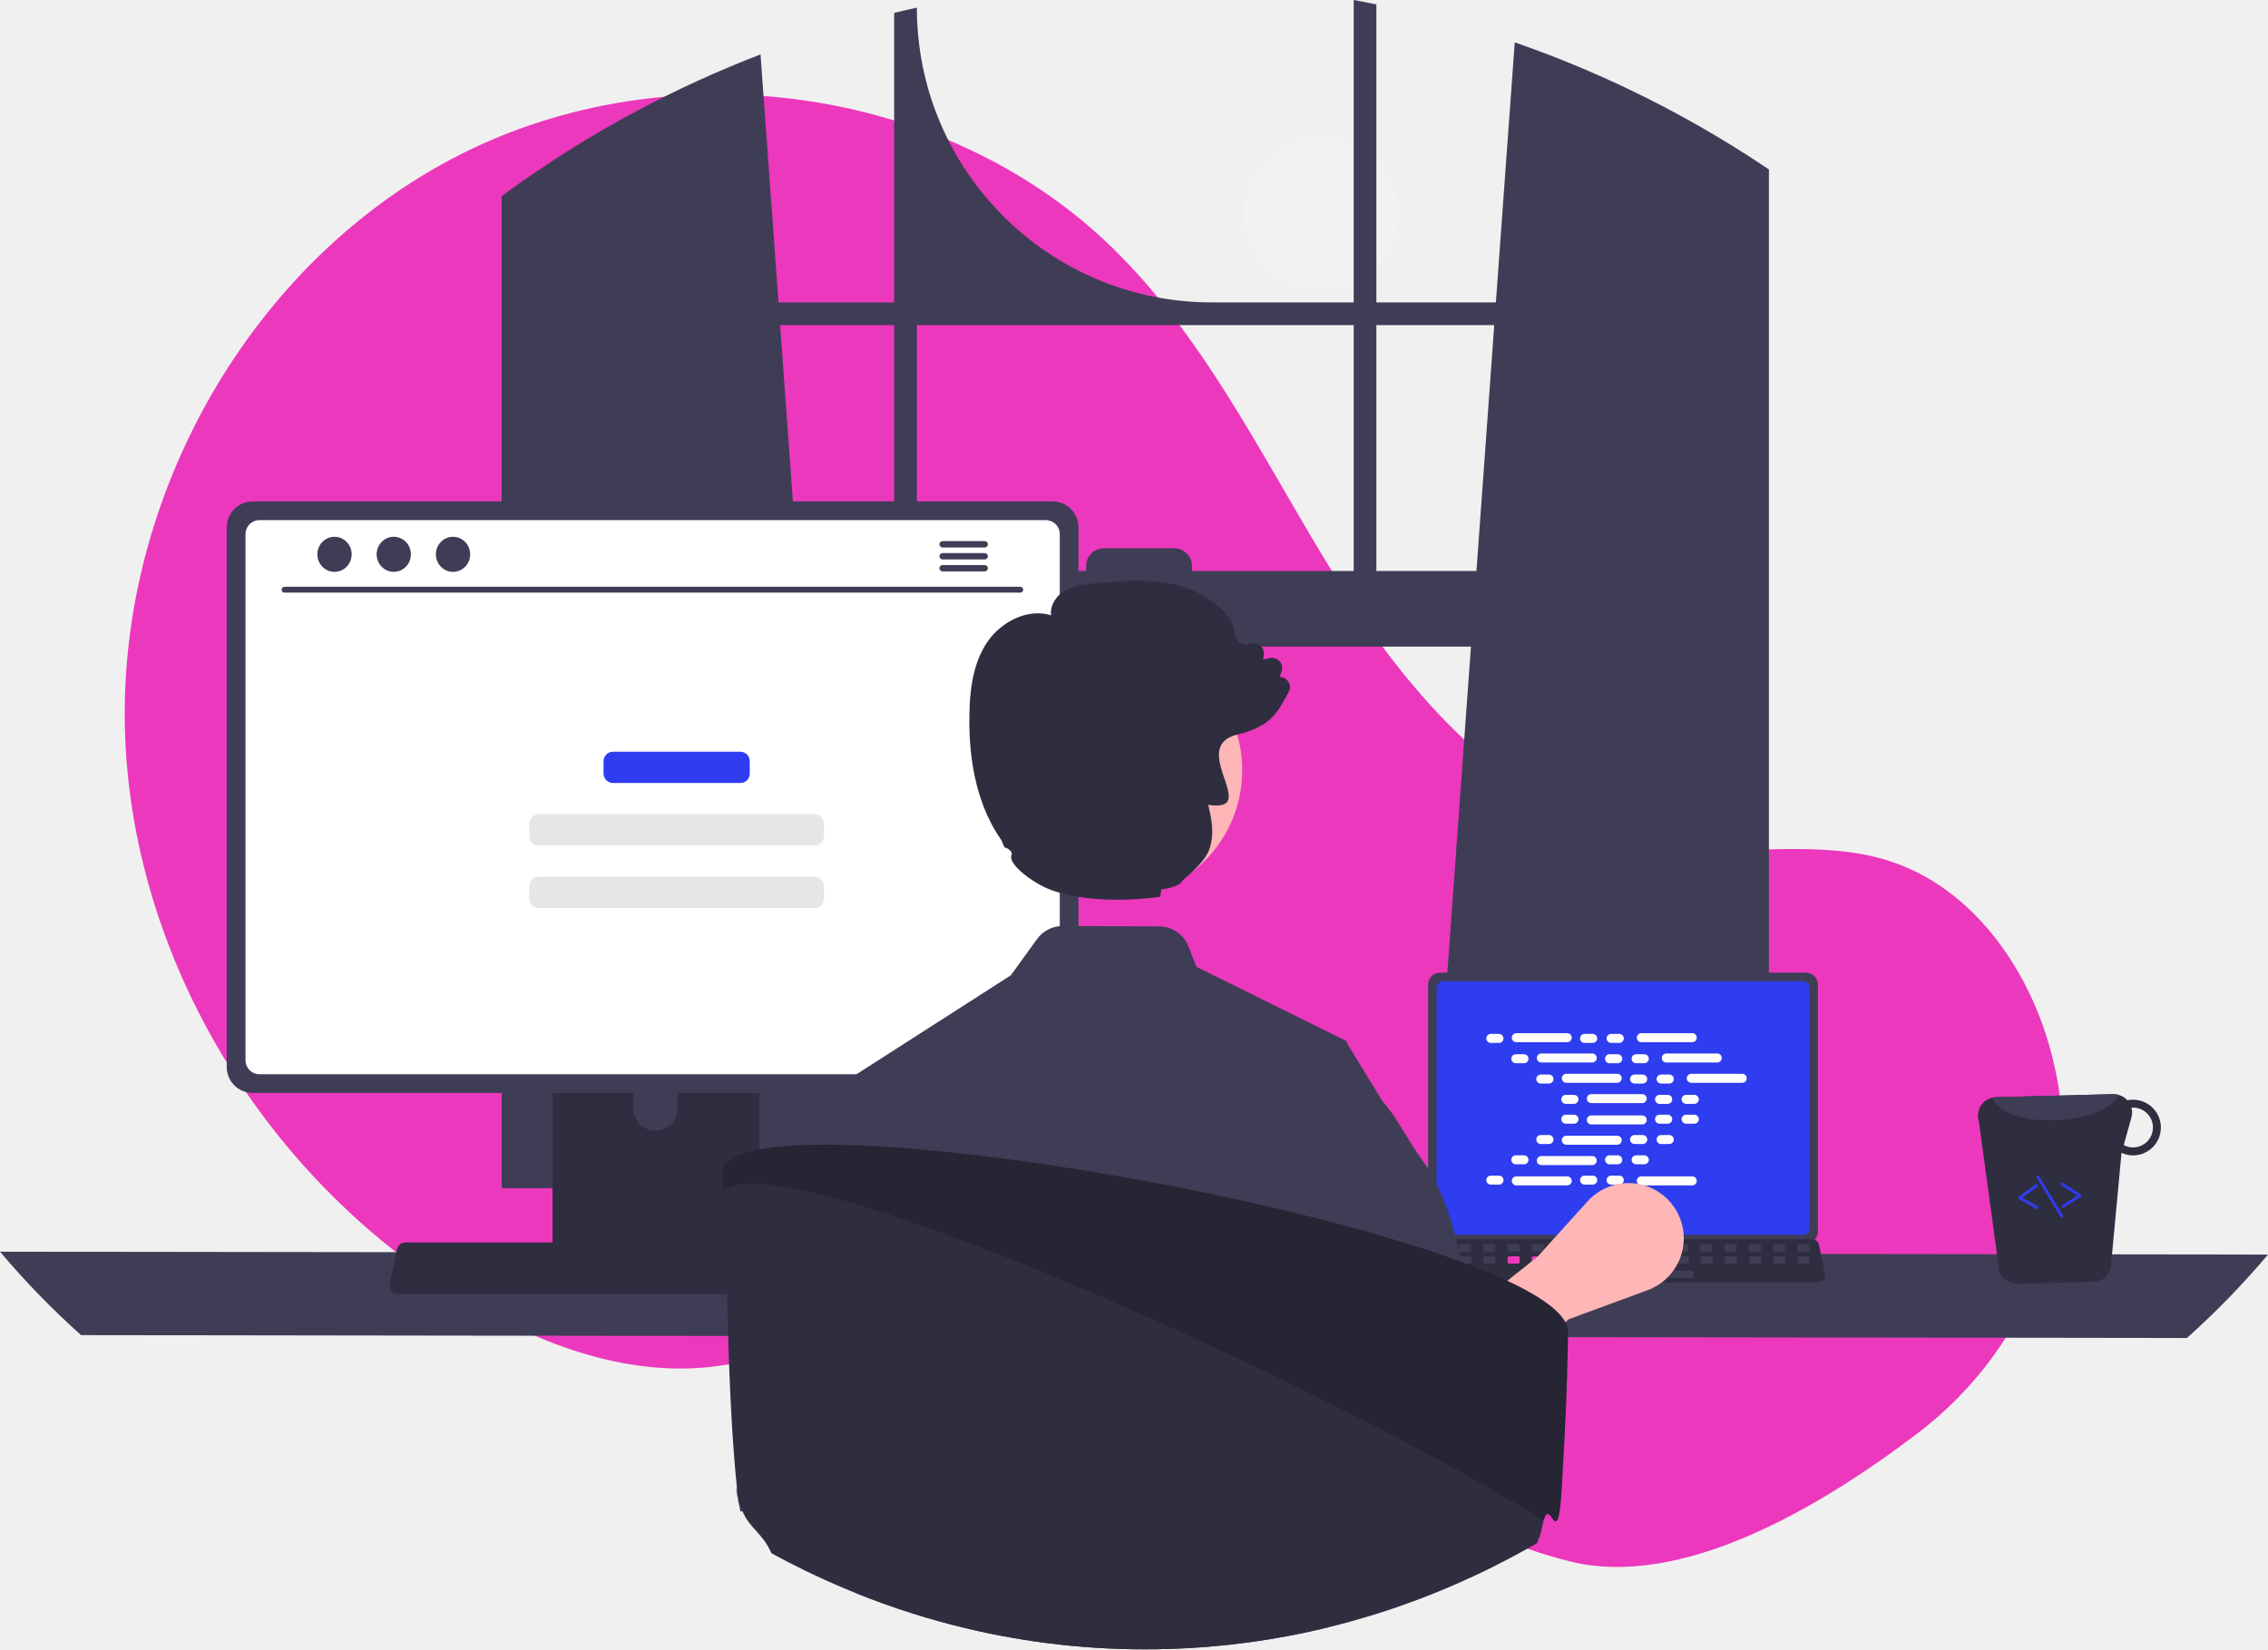
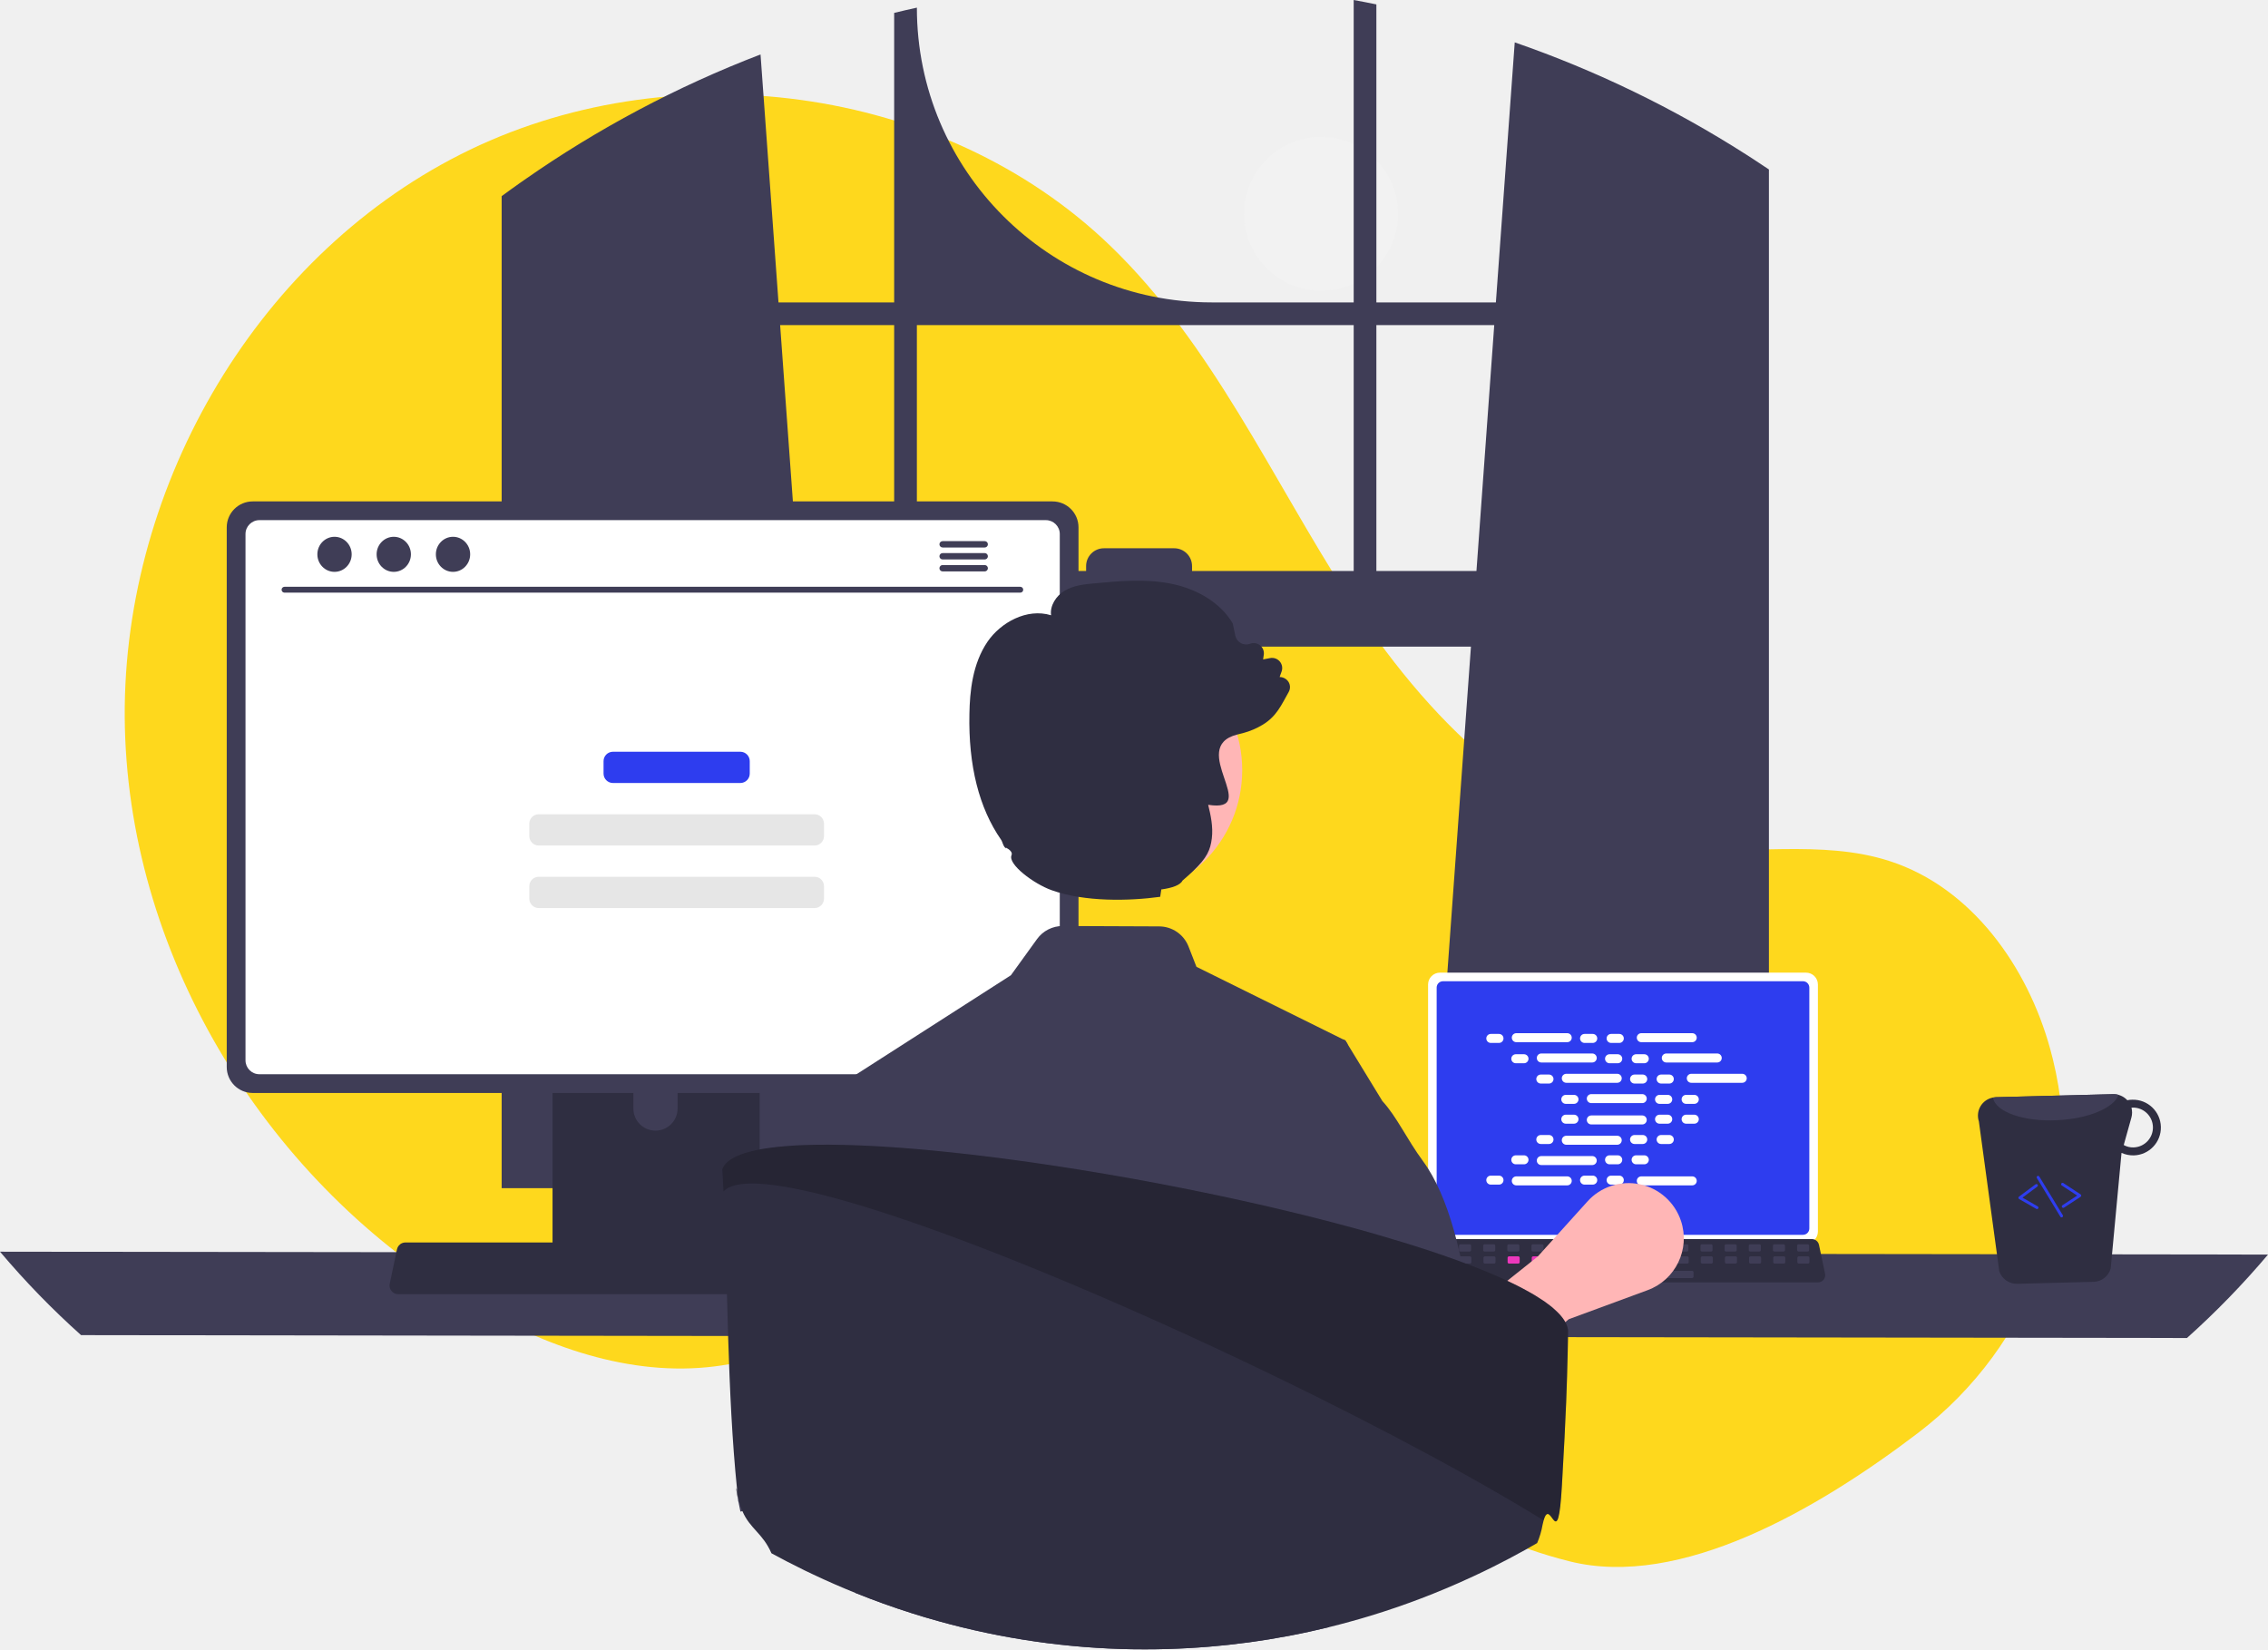
<svg xmlns="http://www.w3.org/2000/svg" data-name="Layer 1" width="786.82" height="572.258" viewBox="0 0 786.82 572.258">
  <circle cx="458.321" cy="74.182" r="26.701" fill="#f2f2f2" />
-   <path d="M872.038,661.023c39.688-30.229,58.644-81.025,46.776-129.482q-.442-1.806-.934-3.604c-7.867-28.763-27.332-56.101-55.7-65.291-23.82-7.717-49.82-1.783-74.669-4.851-48.781-6.024-86.601-45.494-113.211-86.819-26.611-41.325-47.062-87.583-82.422-121.724-58.285-56.275-153.362-68.391-225.627-31.76C293.987,254.121,247.955,335.391,249.918,416.386c1.963,80.995,50.046,158.432,119.875,199.517,25.652,15.093,55.321,25.785,84.848,22.044,25.62-3.246,48.899-17.013,74.399-21.1,40.091-6.426,79.927,11.701,114.603,32.824,34.676,21.123,68.17,46.16,107.574,55.952C789.478,715.131,836.881,687.801,872.038,661.023Z" transform="translate(-206.59 -163.8711)" fill="#ec38bc" />
+   <path d="M872.038,661.023c39.688-30.229,58.644-81.025,46.776-129.482q-.442-1.806-.934-3.604c-7.867-28.763-27.332-56.101-55.7-65.291-23.82-7.717-49.82-1.783-74.669-4.851-48.781-6.024-86.601-45.494-113.211-86.819-26.611-41.325-47.062-87.583-82.422-121.724-58.285-56.275-153.362-68.391-225.627-31.76C293.987,254.121,247.955,335.391,249.918,416.386c1.963,80.995,50.046,158.432,119.875,199.517,25.652,15.093,55.321,25.785,84.848,22.044,25.62-3.246,48.899-17.013,74.399-21.1,40.091-6.426,79.927,11.701,114.603,32.824,34.676,21.123,68.17,46.16,107.574,55.952C789.478,715.131,836.881,687.801,872.038,661.023Z" transform="translate(-206.59 -163.8711)" fill="#fed81d" />
  <path d="M815.016,219.191c-.87-.58-1.75-1.13-2.62-1.69a380.24,380.24,0,0,0-80.31-38.93l-6.54,90.22h-41.46v-103.39c-2.61-.54-5.24-1.05-7.87-1.53v104.92H626.946A102.27,102.27,0,0,1,524.676,166.521v-0c-2.64.57-5.26,1.18-7.88,1.83v100.44h-40.13l-6.23-86.03a380.858,380.858,0,0,0-81.94,43.53c-.44.3-.88.61-1.31.91-2.21,1.55-4.39,3.13-6.56,4.73v344.19h118.27l-2.09-28.95-11.5-158.95h231.59l-11.5,158.95-2.09,28.95h116.96v-353.45Q817.656,220.901,815.016,219.191Zm-298.22,142.78h-33.39l-6.17-85.3h39.56Zm159.42,0h-56.08v-1.69a6.18,6.18,0,0,0-6.19-6.18h-24.38a6.178,6.178,0,0,0-6.18,6.18v1.69h-58.71v-85.3h151.54Zm7.87,0v-85.3h40.89l-6.17,85.3Z" transform="translate(-206.59 -163.8711)" fill="#3f3d56" />
  <path d="M206.59,598.162a289.003,289.003,0,0,0,28.12,28.95l730.58,1a289.003,289.003,0,0,0,28.12-28.95Z" transform="translate(-206.59 -163.8711)" fill="#3f3d56" />
-   <path d="M702.02,505.462v85.704a4.122,4.122,0,0,0,4.119,4.119H833.143a4.122,4.122,0,0,0,4.119-4.119v-85.704a4.124,4.124,0,0,0-4.119-4.115H706.139A4.124,4.124,0,0,0,702.02,505.462Z" transform="translate(-206.59 -163.8711)" fill="#3f3d56" />
+   <path d="M702.02,505.462v85.704a4.122,4.122,0,0,0,4.119,4.119H833.143a4.122,4.122,0,0,0,4.119-4.119v-85.704a4.124,4.124,0,0,0-4.119-4.115H706.139A4.124,4.124,0,0,0,702.02,505.462Z" transform="translate(-206.59 -163.8711)" fill="#fff" />
  <path d="M704.999,506.529V590.109a2.205,2.205,0,0,0,2.201,2.201H832.086a2.205,2.205,0,0,0,2.201-2.201V506.529a2.206,2.206,0,0,0-2.201-2.206H707.201A2.206,2.206,0,0,0,704.999,506.529Z" transform="translate(-206.59 -163.8711)" fill="#2e3def" />
  <path d="M699.364,607.881a2.47,2.47,0,0,0,1.943.93H837.299a2.502,2.502,0,0,0,2.446-3.016l-2.111-10.027a2.507,2.507,0,0,0-1.558-1.818,2.425,2.425,0,0,0-.888-.168H703.41a2.424,2.424,0,0,0-.888.168,2.507,2.507,0,0,0-1.558,1.818l-2.111,10.027A2.501,2.501,0,0,0,699.364,607.881Z" transform="translate(-206.59 -163.8711)" fill="#2f2e41" />
  <rect x="830.034" y="595.588" width="4.188" height="2.513" rx="0.488" transform="translate(1457.666 1029.819) rotate(-180)" fill="#3f3d56" />
  <rect x="821.657" y="595.588" width="4.188" height="2.513" rx="0.488" transform="translate(1440.912 1029.819) rotate(-180)" fill="#3f3d56" />
  <rect x="813.28" y="595.588" width="4.188" height="2.513" rx="0.488" transform="translate(1424.158 1029.819) rotate(-180)" fill="#3f3d56" />
  <rect x="804.903" y="595.588" width="4.188" height="2.513" rx="0.488" transform="translate(1407.404 1029.819) rotate(-180)" fill="#3f3d56" />
  <rect x="796.526" y="595.588" width="4.188" height="2.513" rx="0.488" transform="translate(1390.65 1029.819) rotate(-180)" fill="#3f3d56" />
  <rect x="788.149" y="595.588" width="4.188" height="2.513" rx="0.488" transform="translate(1373.896 1029.819) rotate(-180)" fill="#3f3d56" />
  <rect x="779.772" y="595.588" width="4.188" height="2.513" rx="0.488" transform="translate(1357.142 1029.819) rotate(-180)" fill="#3f3d56" />
  <rect x="771.395" y="595.588" width="4.188" height="2.513" rx="0.488" transform="translate(1340.388 1029.819) rotate(-180)" fill="#3f3d56" />
  <rect x="763.018" y="595.588" width="4.188" height="2.513" rx="0.488" transform="translate(1323.634 1029.819) rotate(-180)" fill="#3f3d56" />
  <rect x="754.641" y="595.588" width="4.188" height="2.513" rx="0.488" transform="translate(1306.88 1029.819) rotate(-180)" fill="#3f3d56" />
  <rect x="746.264" y="595.588" width="4.188" height="2.513" rx="0.488" transform="translate(1290.126 1029.819) rotate(-180)" fill="#3f3d56" />
  <rect x="737.887" y="595.588" width="4.188" height="2.513" rx="0.488" transform="translate(1273.372 1029.819) rotate(-180)" fill="#3f3d56" />
  <rect x="729.51" y="595.588" width="4.188" height="2.513" rx="0.488" transform="translate(1256.618 1029.819) rotate(-180)" fill="#3f3d56" />
  <rect x="721.133" y="595.588" width="4.188" height="2.513" rx="0.488" transform="translate(1239.865 1029.819) rotate(-180)" fill="#3f3d56" />
  <rect x="712.756" y="595.588" width="4.188" height="2.513" rx="0.488" transform="translate(1223.111 1029.819) rotate(-180)" fill="#3f3d56" />
  <rect x="704.379" y="595.588" width="4.188" height="2.513" rx="0.488" transform="translate(1206.357 1029.819) rotate(-180)" fill="#3f3d56" />
  <rect x="830.133" y="599.777" width="4.188" height="2.513" rx="0.488" transform="translate(1457.864 1038.196) rotate(-180)" fill="#3f3d56" />
  <rect x="821.756" y="599.777" width="4.188" height="2.513" rx="0.488" transform="translate(1441.11 1038.196) rotate(-180)" fill="#3f3d56" />
  <rect x="813.379" y="599.777" width="4.188" height="2.513" rx="0.488" transform="translate(1424.356 1038.196) rotate(-180)" fill="#3f3d56" />
  <rect x="805.002" y="599.777" width="4.188" height="2.513" rx="0.488" transform="translate(1407.602 1038.196) rotate(-180)" fill="#3f3d56" />
  <rect x="796.625" y="599.777" width="4.188" height="2.513" rx="0.488" transform="translate(1390.848 1038.196) rotate(-180)" fill="#3f3d56" />
  <rect x="788.248" y="599.777" width="4.188" height="2.513" rx="0.488" transform="translate(1374.094 1038.196) rotate(-180)" fill="#3f3d56" />
  <rect x="779.871" y="599.777" width="4.188" height="2.513" rx="0.488" transform="translate(1357.34 1038.196) rotate(-180)" fill="#3f3d56" />
  <rect x="771.494" y="599.777" width="4.188" height="2.513" rx="0.488" transform="translate(1340.586 1038.196) rotate(-180)" fill="#3f3d56" />
  <rect x="763.117" y="599.777" width="4.188" height="2.513" rx="0.488" transform="translate(1323.832 1038.196) rotate(-180)" fill="#3f3d56" />
  <rect x="754.74" y="599.777" width="4.188" height="2.513" rx="0.488" transform="translate(1307.078 1038.196) rotate(-180)" fill="#3f3d56" />
  <rect x="746.363" y="599.777" width="4.188" height="2.513" rx="0.488" transform="translate(1290.324 1038.196) rotate(-180)" fill="#ec38bc" />
  <rect x="737.986" y="599.777" width="4.188" height="2.513" rx="0.488" transform="translate(1273.57 1038.196) rotate(-180)" fill="#ec38bc" />
  <rect x="729.609" y="599.777" width="4.188" height="2.513" rx="0.488" transform="translate(1256.816 1038.196) rotate(-180)" fill="#ec38bc" />
  <rect x="721.232" y="599.777" width="4.188" height="2.513" rx="0.488" transform="translate(1240.062 1038.196) rotate(-180)" fill="#3f3d56" />
  <rect x="712.855" y="599.777" width="4.188" height="2.513" rx="0.488" transform="translate(1223.309 1038.196) rotate(-180)" fill="#3f3d56" />
  <rect x="704.478" y="599.777" width="4.188" height="2.513" rx="0.488" transform="translate(1206.555 1038.196) rotate(-180)" fill="#3f3d56" />
  <rect x="760.604" y="604.803" width="33.508" height="2.513" rx="0.488" transform="translate(1348.126 1048.248) rotate(-180)" fill="#3f3d56" />
  <rect x="515.631" y="358.737" width="5.966" height="3.122" rx="1.561" fill="#fff" />
  <rect x="548.154" y="358.737" width="5.966" height="3.122" rx="1.561" fill="#fff" />
  <rect x="557.369" y="358.737" width="5.966" height="3.122" rx="1.561" fill="#fff" />
  <rect x="524.477" y="358.477" width="20.796" height="3.122" rx="1.561" fill="#fff" />
  <rect x="567.841" y="358.477" width="20.796" height="3.122" rx="1.561" fill="#fff" />
  <rect x="524.304" y="365.784" width="5.966" height="3.122" rx="1.561" fill="#fff" />
  <rect x="556.827" y="365.784" width="5.966" height="3.122" rx="1.561" fill="#fff" />
  <rect x="566.042" y="365.784" width="5.966" height="3.122" rx="1.561" fill="#fff" />
  <rect x="533.15" y="365.523" width="20.796" height="3.122" rx="1.561" fill="#fff" />
  <rect x="576.514" y="365.523" width="20.796" height="3.122" rx="1.561" fill="#fff" />
  <rect x="532.977" y="372.83" width="5.966" height="3.122" rx="1.561" fill="#fff" />
  <rect x="565.5" y="372.83" width="5.966" height="3.122" rx="1.561" fill="#fff" />
  <rect x="574.715" y="372.83" width="5.966" height="3.122" rx="1.561" fill="#fff" />
  <rect x="541.823" y="372.57" width="20.796" height="3.122" rx="1.561" fill="#fff" />
  <rect x="585.187" y="372.57" width="20.796" height="3.122" rx="1.561" fill="#fff" />
  <rect x="541.649" y="379.877" width="5.966" height="3.122" rx="1.561" fill="#fff" />
  <rect x="574.172" y="379.877" width="5.966" height="3.122" rx="1.561" fill="#fff" />
  <rect x="583.387" y="379.877" width="5.966" height="3.122" rx="1.561" fill="#fff" />
  <rect x="550.496" y="379.617" width="20.796" height="3.122" rx="1.561" fill="#fff" />
  <rect x="548.154" y="407.898" width="5.966" height="3.122" rx="1.561" fill="#fff" />
  <rect x="557.369" y="407.898" width="5.966" height="3.122" rx="1.561" fill="#fff" />
  <rect x="567.841" y="408.158" width="20.796" height="3.122" rx="1.561" fill="#fff" />
  <rect x="515.631" y="407.898" width="5.966" height="3.122" rx="1.561" fill="#fff" />
  <rect x="524.477" y="408.158" width="20.796" height="3.122" rx="1.561" fill="#fff" />
  <rect x="524.304" y="400.851" width="5.966" height="3.122" rx="1.561" fill="#fff" />
  <rect x="556.827" y="400.851" width="5.966" height="3.122" rx="1.561" fill="#fff" />
  <rect x="566.042" y="400.851" width="5.966" height="3.122" rx="1.561" fill="#fff" />
  <rect x="533.15" y="401.111" width="20.796" height="3.122" rx="1.561" fill="#fff" />
  <rect x="532.977" y="393.804" width="5.966" height="3.122" rx="1.561" fill="#fff" />
  <rect x="565.5" y="393.804" width="5.966" height="3.122" rx="1.561" fill="#fff" />
  <rect x="574.715" y="393.804" width="5.966" height="3.122" rx="1.561" fill="#fff" />
  <rect x="541.823" y="394.064" width="20.796" height="3.122" rx="1.561" fill="#fff" />
  <rect x="541.649" y="386.758" width="5.966" height="3.122" rx="1.561" fill="#fff" />
  <rect x="574.172" y="386.758" width="5.966" height="3.122" rx="1.561" fill="#fff" />
  <rect x="583.387" y="386.758" width="5.966" height="3.122" rx="1.561" fill="#fff" />
  <rect x="550.496" y="387.018" width="20.796" height="3.122" rx="1.561" fill="#fff" />
  <path d="M711.507,654.353l-13.35-21.102,41.902-33.403,17.295-19.161a19.161,19.161,0,0,1,32.418,6.828h0a19.161,19.161,0,0,1-11.57,23.991l-27.349,10.075Z" transform="translate(-206.59 -163.8711)" fill="#ffb6b6" />
  <path d="M398.28,501.352v102.56h71.85v-102.56a3.448,3.448,0,0,0-2.43-3.3,3.175,3.175,0,0,0-1.03-.16H401.75A3.463,3.463,0,0,0,398.28,501.352Zm28.04,35.24a7.67,7.67,0,0,1,15.34,0v11.9a7.67,7.67,0,0,1-15.34,0Z" transform="translate(-206.59 -163.8711)" fill="#2f2e41" />
  <path d="M398.06,600.632v9.89a1.946,1.946,0,0,0,1.93,1.94h68.43a1.94,1.94,0,0,0,1.93-1.94v-9.89Z" transform="translate(-206.59 -163.8711)" fill="#3f3d56" />
  <path d="M285.25,346.832V534.092a9.007,9.007,0,0,0,9,9h277.5a9.007,9.007,0,0,0,9-9V346.832a9.011,9.011,0,0,0-9-8.99H294.25A9.012,9.012,0,0,0,285.25,346.832Z" transform="translate(-206.59 -163.8711)" fill="#3f3d56" />
  <path d="M291.76,349.162v182.62a4.818,4.818,0,0,0,4.81,4.81H569.44a4.818,4.818,0,0,0,4.81-4.81v-182.62a4.82,4.82,0,0,0-4.81-4.82H296.57A4.821,4.821,0,0,0,291.76,349.162Z" transform="translate(-206.59 -163.8711)" fill="#fff" />
  <path d="M342.4,611.792a2.948,2.948,0,0,0,2.32,1.11h162.34a2.987,2.987,0,0,0,2.92-3.6l-2.52-11.97a2.993,2.993,0,0,0-1.86-2.17,2.895,2.895,0,0,0-1.06-.2H347.23a2.894,2.894,0,0,0-1.06.2,2.992,2.992,0,0,0-1.86,2.17l-2.52,11.97A2.985,2.985,0,0,0,342.4,611.792Z" transform="translate(-206.59 -163.8711)" fill="#2f2e41" />
  <path d="M560.585,369.499H305.261a1.016,1.016,0,0,1,0-2.031H560.585a1.016,1.016,0,0,1,0,2.031Z" transform="translate(-206.59 -163.8711)" fill="#3f3d56" />
  <ellipse cx="116.051" cy="192.33" rx="5.95" ry="6.083" fill="#3f3d56" />
  <ellipse cx="136.607" cy="192.33" rx="5.95" ry="6.083" fill="#3f3d56" />
  <ellipse cx="157.163" cy="192.33" rx="5.95" ry="6.083" fill="#3f3d56" />
  <path d="M548.206,351.622h-14.6a1.105,1.105,0,0,0,0,2.21h14.6a1.105,1.105,0,0,0,0-2.21Z" transform="translate(-206.59 -163.8711)" fill="#3f3d56" />
  <path d="M548.206,355.772h-14.6a1.105,1.105,0,0,0,0,2.21h14.6a1.105,1.105,0,0,0,0-2.21Z" transform="translate(-206.59 -163.8711)" fill="#3f3d56" />
  <path d="M548.206,359.922h-14.6a1.105,1.105,0,0,0,0,2.21h14.6a1.105,1.105,0,0,0,0-2.21Z" transform="translate(-206.59 -163.8711)" fill="#3f3d56" />
  <path d="M900.186,604.972a6.416,6.416,0,0,0,6.183,4.331l26.492-.682a6.329,6.329,0,0,0,5.981-4.657l3.749-40.087a9.794,9.794,0,0,0,4.238.871,9.661,9.661,0,1,0-.485-19.317,8.184,8.184,0,0,0-1.736.181,6.548,6.548,0,0,0-4.874-2.103l-40.751,1.052a5.853,5.853,0,0,0-1.005.125,6.365,6.365,0,0,0-4.873,8.265Zm43.173-43.817,2.668-9.553a6.506,6.506,0,0,0,.02-3.375c.129-0.0.244-.062.373-.062a6.91,6.91,0,0,1,.324,13.817A6.505,6.505,0,0,1,943.359,561.156Z" transform="translate(-206.59 -163.8711)" fill="#2f2e41" />
  <path d="M897.978,544.686c.868,4.964,10.629,8.454,22.366,7.847,10.793-.497,19.617-4.287,21.234-8.778a6.025,6.025,0,0,0-1.844-.246l-40.751,1.052A5.853,5.853,0,0,0,897.978,544.686Z" transform="translate(-206.59 -163.8711)" fill="#3f3d56" />
  <path d="M922.494,582.944a.497.497,0,0,0,.151-.066l5.753-3.766a.499.499,0,0,0,0-.836l-5.98-3.917a.5.5,0,1,0-.548.836l5.341,3.498-5.114,3.348a.5.5,0,0,0,.396.903Z" transform="translate(-206.59 -163.8711)" fill="#2e3def" />
  <path d="M913.408,583.363a.5.5,0,0,0,.126-.918l-5.303-3.04,5.126-3.807a.5.5,0,1,0-.596-.802l-5.739,4.263a.5.5,0,0,0,.049.835l5.965,3.42A.5.5,0,0,0,913.408,583.363Z" transform="translate(-206.59 -163.8711)" fill="#2e3def" />
  <path d="M921.922,586.244a.482.482,0,0,0,.137-.058.5.5,0,0,0,.168-.687l-8.155-13.408a.5.5,0,0,0-.854.521l8.155,13.408A.5.5,0,0,0,921.922,586.244Z" transform="translate(-206.59 -163.8711)" fill="#2e3def" />
  <rect x="209.385" y="260.827" width="50.719" height="10.846" rx="3.264" fill="#2e3def" />
  <rect x="183.626" y="282.519" width="102.236" height="10.846" rx="3.264" fill="#e6e6e6" />
  <rect x="183.626" y="304.21" width="102.236" height="10.846" rx="3.264" fill="#e6e6e6" />
  <path d="M497.301,540.717l.217.684.011.023,6.525,19.838,7.506,22.861,14.123,42.961.137,6.673v.023l1.049,53.684-2.909,7.278,3.274,11.932s-1.506-18.037-9.582-7.679c-4.574,5.886-9.925,11.91-14.317,17.556q9.6,3.884,19.507,7.027c1.426.456,2.863.89,4.301,1.323q.462.137.924.274a266.863,266.863,0,0,0,67.351,10.826c1.186.034,2.35.057,3.479.08.399.011.787.023,1.175.023,1.278.011,2.544.023,3.822.023q3.867,0,7.7-.114a266.853,266.853,0,0,0,56.091-7.586c-.125-7.586-.468-16.45-.958-25.918-.228-4.643-5.35-9.674-5.658-14.533-.217-3.65,4.381-7.084,4.141-10.792-1.551-22.827-3.491-14.064-4.928-30.229q-.222-2.379-.411-4.552c-.924-10.381-1.563-16.872-1.563-16.872l6.137-38.683,9.639-60.734-.742-1.221-.833-.411-50.844-25.165-2.761-7.073a10.979,10.979,0,0,0-10.141-6.947l-33.493-.137a10.931,10.931,0,0,0-8.909,4.529l-9.069,12.56Z" transform="translate(-206.59 -163.8711)" fill="#3f3d56" />
  <path d="M533.407,617.525,525.82,633.758l-5.179,11.088-8.909,46.646-4.46,4.734L503.45,679.467l-39.998,8.881c-1.312-7.29-.351.247-1.161-7.75.228-.228.468-.456.707-.685.639-.593,1.175-1.152,1.164-1.688-.456-27.584.913-74.526,12.343-102.966a60.053,60.053,0,0,1,7.027-13.107c.228-.308.445-.616.662-.924,5.27-7.381,8.601-14.647,13.324-19.815v-.011a.53.53,0,0,0,.08-.08.157.157,0,0,0,.046-.034l32.443-17.203,1.392,39.105.992,28.109Z" transform="translate(-206.59 -163.8711)" fill="#3f3d56" />
  <path d="M650.391,622.135l9.476,20.275,3.307,7.061,8.907,46.642,4.446,4.723,3.83-16.755,1.8-.369,32.459-6.722,9.461,30.046a17.984,17.984,0,0,0-3.261-22.506c-.646-.585-1.184-1.154-1.169-1.692.538-32.443-1.446-91.684-19.367-116.066-5.692-7.738-9.107-15.445-14.076-20.829-.015-.015-.015-.031-.031-.031L674.081,526.114l-.738-1.215-.831-.415Z" transform="translate(-206.59 -163.8711)" fill="#3f3d56" />
  <circle id="a657ec4b-47ce-4d2a-9c58-81a811696ca9" data-name="Ellipse 5" cx="386.397" cy="267.201" r="44.558" fill="#ffb6b6" />
  <path d="M653.212,399.948a3.759,3.759,0,0,0-2.69-1.19l.67-1.86a3.528,3.528,0,0,0-3.96-4.7l-2.44.47.23-1.63a3.534,3.534,0,0,0-4.73-3.82,3.766,3.766,0,0,1-3.24-.23,3.846,3.846,0,0,1-1.92-2.61l-.85-4.1-.09-.22c-4.14-6.9-12.1-11.92-21.84-13.76-8.67-1.65-17.56-.81-26.13-.02-3.4.32-7.24.68-10.44,2.64-2.72,1.68-5.02,5.04-4.55,8.43-8.45-2.59-17.51,2.58-22,9.1-5.32,7.76-6.19,17.48-6.33,25.08-.38,17.98,3.33,32.69,11,43.73.56.8.7,2.47,1.81,3.03l-.23-.37c1.24.62,2.5,1.62,2.03,2.69-1.35,3.08,7.62,9.89,13.94,12.14,11.53,4.11,26.86,3.76,37.64,2.28l.38-2.55c3.89-.53,6.63-1.54,7.4-3.12,1.36-1.16,2.52-2.2,3.53-3.16l.01-.01c.02-.02.06-.05.08-.07,4.87-4.67,6-7.33,6.51-11.38.49-3.97-.38-8-1.27-11.63,18.74,2.9-7.38-19.96,10.08-24.38a5.434,5.434,0,0,1,.61-.15c.51-.12,1.02-.24,1.51-.38a26.448,26.448,0,0,0,6.72-2.87c4.88-2.97,6.49-6.91,9.01-11.35A3.427,3.427,0,0,0,653.212,399.948Z" transform="translate(-206.59 -163.8711)" fill="#2f2e41" />
  <path d="M750.582,625.308c-.01,1.75-.03,4.2-.11,7.23q-.015.63-.03,1.29c-.13,5.57-.26,10.24-.47,15.43-.01.36-.02.71-.04,1.07-.28,7.24-.72,15.67-1.48,29.02-1.41,24.66-3.87,3.39-6.34,12.04-.12.43-.25.94-.37,1.54a27.916,27.916,0,0,1-1.88,6.33c-1.31.78-2.66,1.53-3.99,2.28-3.79,2.11-7.64,4.14-11.52,6.07-2.18,1.08-4.37,2.14-6.57,3.16-.35.16-.69.32-1.03.47a270.887,270.887,0,0,1-34.75,13.26c-2.32.7-4.63,1.38-6.97,2.01-2.44.68-4.88,1.32-7.35,1.92a266.893,266.893,0,0,1-56.09,7.59c-2.55.08-5.12.11-7.7.11-1.28,0-2.54-.01-3.82-.02-.39,0-.78-.01-1.17-.02-1.13-.03-2.3-.05-3.48-.08a266.663,266.663,0,0,1-67.35-10.83l-.93-.27c-1.44-.44-2.87-.87-4.3-1.33q-9.9-3.135-19.51-7.02-7.335-2.955-14.5-6.34a.339.339,0,0,1-.12-.06c-1-.46-2.01-.94-3.01-1.43-.13-.07-.27-.14-.41-.21q-5.595-2.73-11.07-5.72c-3.07-7.05-7.39-8.4-10.07-14.6a25.874,25.874,0,0,1-1.68-5.74c0-.02-.01-.04-.01-.07.28,3.72-1.19-6.6-.01-.04-.01-.12-.02-.25-.03-.4-.03-.36-.07-.8-.13-1.35-3.43-33.49-3.21-71.79-4.7-103.35q-.15-3.06-.31-5.86c-.03-.62-.07-1.23-.11-1.83.07-.18.15-.37.24-.55a1.002,1.002,0,0,1,.07-.15,1.623,1.623,0,0,1,.1-.18c.02-.03.05-.07.07-.1a.917.917,0,0,1,.05-.1c.09-.14.19-.29.3-.43.05-.06.09-.11.14-.16a.808.808,0,0,1,.12-.14.637.637,0,0,1,.11-.13c.04-.04.08-.09.13-.14a.302.302,0,0,1,.08-.08,2.033,2.033,0,0,1,.26-.25,9.624,9.624,0,0,1,1.14-.9c.14-.09.29-.18.43-.28a19.135,19.135,0,0,1,3.17-1.52c.38-.14.76-.27,1.17-.41.15-.04.29-.09.44-.14.22-.07.44-.14.67-.19,1.14-.34,2.37-.63,3.7-.9.16-.03.33-.06.5-.1.24-.05.49-.09.74-.13.34-.06.69-.12,1.04-.18,2.97-.47,6.34-.82,10.06-1.05q.525-.03,1.05-.06c.41-.02.82-.04,1.24-.06.35-.02.71-.03,1.07-.04.35-.02.71-.03,1.08-.04,1.01-.03,2.05-.06,3.11-.08,3.02-.06,6.2-.04,9.54.03,1.55.04,3.13.08,4.75.15.11,0,.21.01.31.01,1.41.05,2.83.11,4.29.19,1.02.05,2.05.1,3.08.16.97.06,1.95.12,2.94.19.77.04,1.54.1,2.32.15.66.05,1.32.1,1.98.14l.9.06c.49.04.98.07,1.48.12,1.1.09,2.2.18,3.32.27,1.11.1,2.24.2,3.37.3s2.27.21,3.41.32c.12.01.23.02.34.03,1.04.11,2.08.21,3.13.32.24.02.49.04.73.07,1.001.101,2.022.218,3.032.326.31.033.618.066.929.1.791.086,1.572.161,2.368.254,1.05.12,2.12.23,3.16.37.81.09,1.62.18,2.43.28,1.27.15,2.56.31,3.85.48.49.06.98.12,1.47.19,3.68.46,7.4.97,11.18,1.5,5.73.81,11.55,1.69,17.41,2.64q8.805,1.425,17.71,3.01c1.5.27,3,.54,4.51.82q1.02.195,2.04.39c1.16.21,2.32.43,3.48.65,1.16.22,2.32.44,3.48.67,1.38.27,2.77.54,4.15.81,9.09,1.8,18.13,3.72,26.95,5.73,1.45.33,2.9.67,4.34,1q4.32,1.005,8.56,2.04c.78.18,1.55.37,2.32.56,1.92.48,3.84.96,5.73,1.45l.33.09c1.39.34,2.75.69,4.11,1.05q4.815,1.26,9.47,2.55,3.09.855,6.11,1.73c3.01.87,5.96,1.75,8.83,2.64.71.22,1.42.44,2.12.65,2.1.65,4.17,1.31,6.18,1.97,1.6.52,3.16,1.05,4.7,1.58q2.31.795,4.53,1.59c.95.34,1.89.7,2.83,1.04,1.35.5,2.68,1,3.98,1.5.4.15.79.31,1.18.46.25.11.49.2.73.3.47.19.95.37,1.41.56.47.18.93.37,1.39.57.45.18.91.37,1.35.56.45.18.89.37,1.33.57.37.15.73.31,1.08.47.71.31,1.42.62,2.11.94.34.16.68.31,1.02.47l.78.36c.11.06.22.11.33.16.25.12.51.25.76.37.58.27,1.15.56,1.71.83.75.38,1.48.76,2.18,1.13.71.38,1.4.76,2.06,1.13.11.06.21.12.32.18.15.08.3.17.45.25.51.29,1,.59,1.49.88.96.59,1.87,1.17,2.72,1.75.19.13.37.26.56.38.63.45,1.23.89,1.79,1.34,0,.01,0,.01.01.01.19.14.37.29.55.43.15.14.31.26.46.4.52.45,1,.88,1.44,1.32a5.667,5.667,0,0,1,.42.43,1.208,1.208,0,0,1,.16.16c.2.2.38.4.55.6a.553.553,0,0,1,.07.09c.24.28.46.56.67.84.1.14.21.28.3.42.12.17.24.35.34.52.09.14.17.29.25.43a7.257,7.257,0,0,1,.54,1.13,5.241,5.241,0,0,1,.27.82A5.844,5.844,0,0,1,750.582,625.308Z" transform="translate(-206.59 -163.8711)" fill="#2f2e41" />
  <path d="M750.582,625.308c-.01,1.75-.03,4.2-.11,7.23-.01.42-.03.85-.04,1.29-.1,4.25-.25,9.5-.46,15.43-.01.36-.02.71-.04,1.07-.28,7.24-.72,15.67-1.48,29.02-1.41,24.66-3.87,3.39-6.34,12.04-6.86-4.22-14.38-8.64-22.42-13.18q-2.175-1.23-4.39-2.47c-16.08-8.97-34.04-18.37-52.79-27.68-.74-.37-1.49-.74-2.23-1.1-42.95-21.23-89.83-41.88-127.81-55.66-7.33-2.66-14.33-5.06-20.91-7.17-13.86-4.43-25.84-7.53-35.06-8.87-9.6-1.4-16.23-.9-18.91,1.99q-.15-3.06-.31-5.86-.06-.93-.12-1.83c.062-.165.142-.322.22-.48.011-.023.019-.047.03-.07a1.002,1.002,0,0,1,.07-.15,1.623,1.623,0,0,1,.1-.18,1.06,1.06,0,0,1,.12-.2c.09-.14.19-.29.3-.43a3.483,3.483,0,0,1,.26-.3.637.637,0,0,1,.11-.13c.04-.04.08-.09.13-.14a.302.302,0,0,1,.08-.08,2.033,2.033,0,0,1,.26-.25,9.624,9.624,0,0,1,1.14-.9c.14-.09.29-.18.43-.28a19.135,19.135,0,0,1,3.17-1.52c.38-.14.76-.27,1.17-.41.15-.04.29-.09.44-.14.22-.07.44-.14.67-.19,1.14-.34,2.37-.63,3.7-.9.4-.08.82-.16,1.24-.23.34-.06.69-.12,1.04-.18,2.97-.47,6.34-.82,10.06-1.05q.525-.03,1.05-.06c.41-.02.82-.04,1.24-.06.35-.02.71-.03,1.07-.04.35-.02.71-.03,1.08-.04,1.01-.03,2.05-.06,3.11-.08,3.02-.05,6.2-.03,9.54.04,1.55.03,3.13.08,4.75.15.1,0,.21.01.31.01,1.41.04,2.84.11,4.29.18,1.02.05,2.05.1,3.08.16.97.06,1.95.12,2.94.19.77.04,1.54.1,2.32.15.66.05,1.32.1,1.98.14.79.06,1.58.12,2.38.18,1.1.09,2.2.18,3.32.27,1.11.1,2.24.2,3.37.3s2.27.21,3.41.32c.12.01.23.02.34.03,1.04.11,2.08.21,3.13.32q8.73.885,17.97,2.07,5.52.705,11.18,1.51c5.73.81,11.55,1.69,17.41,2.63q8.805,1.425,17.71,3.01c1.5.27,3,.54,4.51.82q2.76.51,5.52,1.04c1.16.22,2.32.44,3.48.67,1.38.27,2.77.54,4.15.81,9.09,1.8,18.13,3.72,26.95,5.73,1.45.33,2.9.67,4.34,1q4.32,1.005,8.56,2.04c.78.19,1.55.38,2.32.57q2.895.72,5.73,1.44v.01c.11.02.22.05.33.08,1.38.35,2.75.7,4.11,1.06q4.815,1.26,9.47,2.54c2.06.58,4.1,1.15,6.11,1.73,3.01.88,5.96,1.76,8.83,2.64.71.22,1.42.44,2.12.65q3.15.99,6.18,1.97c1.6.52,3.16,1.05,4.7,1.58q2.31.795,4.53,1.59c.96.34,1.9.69,2.83,1.03,1.36.5,2.68,1,3.98,1.51.4.15.79.31,1.18.46.73.28,1.44.57,2.14.86.47.18.93.37,1.39.57.45.18.91.37,1.35.56.45.18.89.37,1.33.57.37.15.73.31,1.08.47.71.31,1.42.62,2.11.94.34.16.68.31,1.02.47l.78.36c.11.06.22.11.33.16.85.4,1.67.8,2.47,1.2.75.38,1.48.76,2.18,1.13.83.44,1.62.87,2.38,1.31.15.08.3.17.45.25.51.29,1,.59,1.49.88.96.59,1.87,1.17,2.72,1.75.84.58,1.62,1.15,2.35,1.72,0,.01,0,.01.01.01.35.28.69.56,1.01.83.52.45,1,.88,1.44,1.32a5.667,5.667,0,0,1,.42.43,1.208,1.208,0,0,1,.16.16c.21.23.42.46.62.69.24.28.46.56.67.84.1.14.21.28.3.42.12.17.24.35.34.52.09.14.17.29.25.43a7.257,7.257,0,0,1,.54,1.13,6.053,6.053,0,0,1,.27.82A5.844,5.844,0,0,1,750.582,625.308Z" transform="translate(-206.59 -163.8711)" opacity="0.2" />
</svg>
